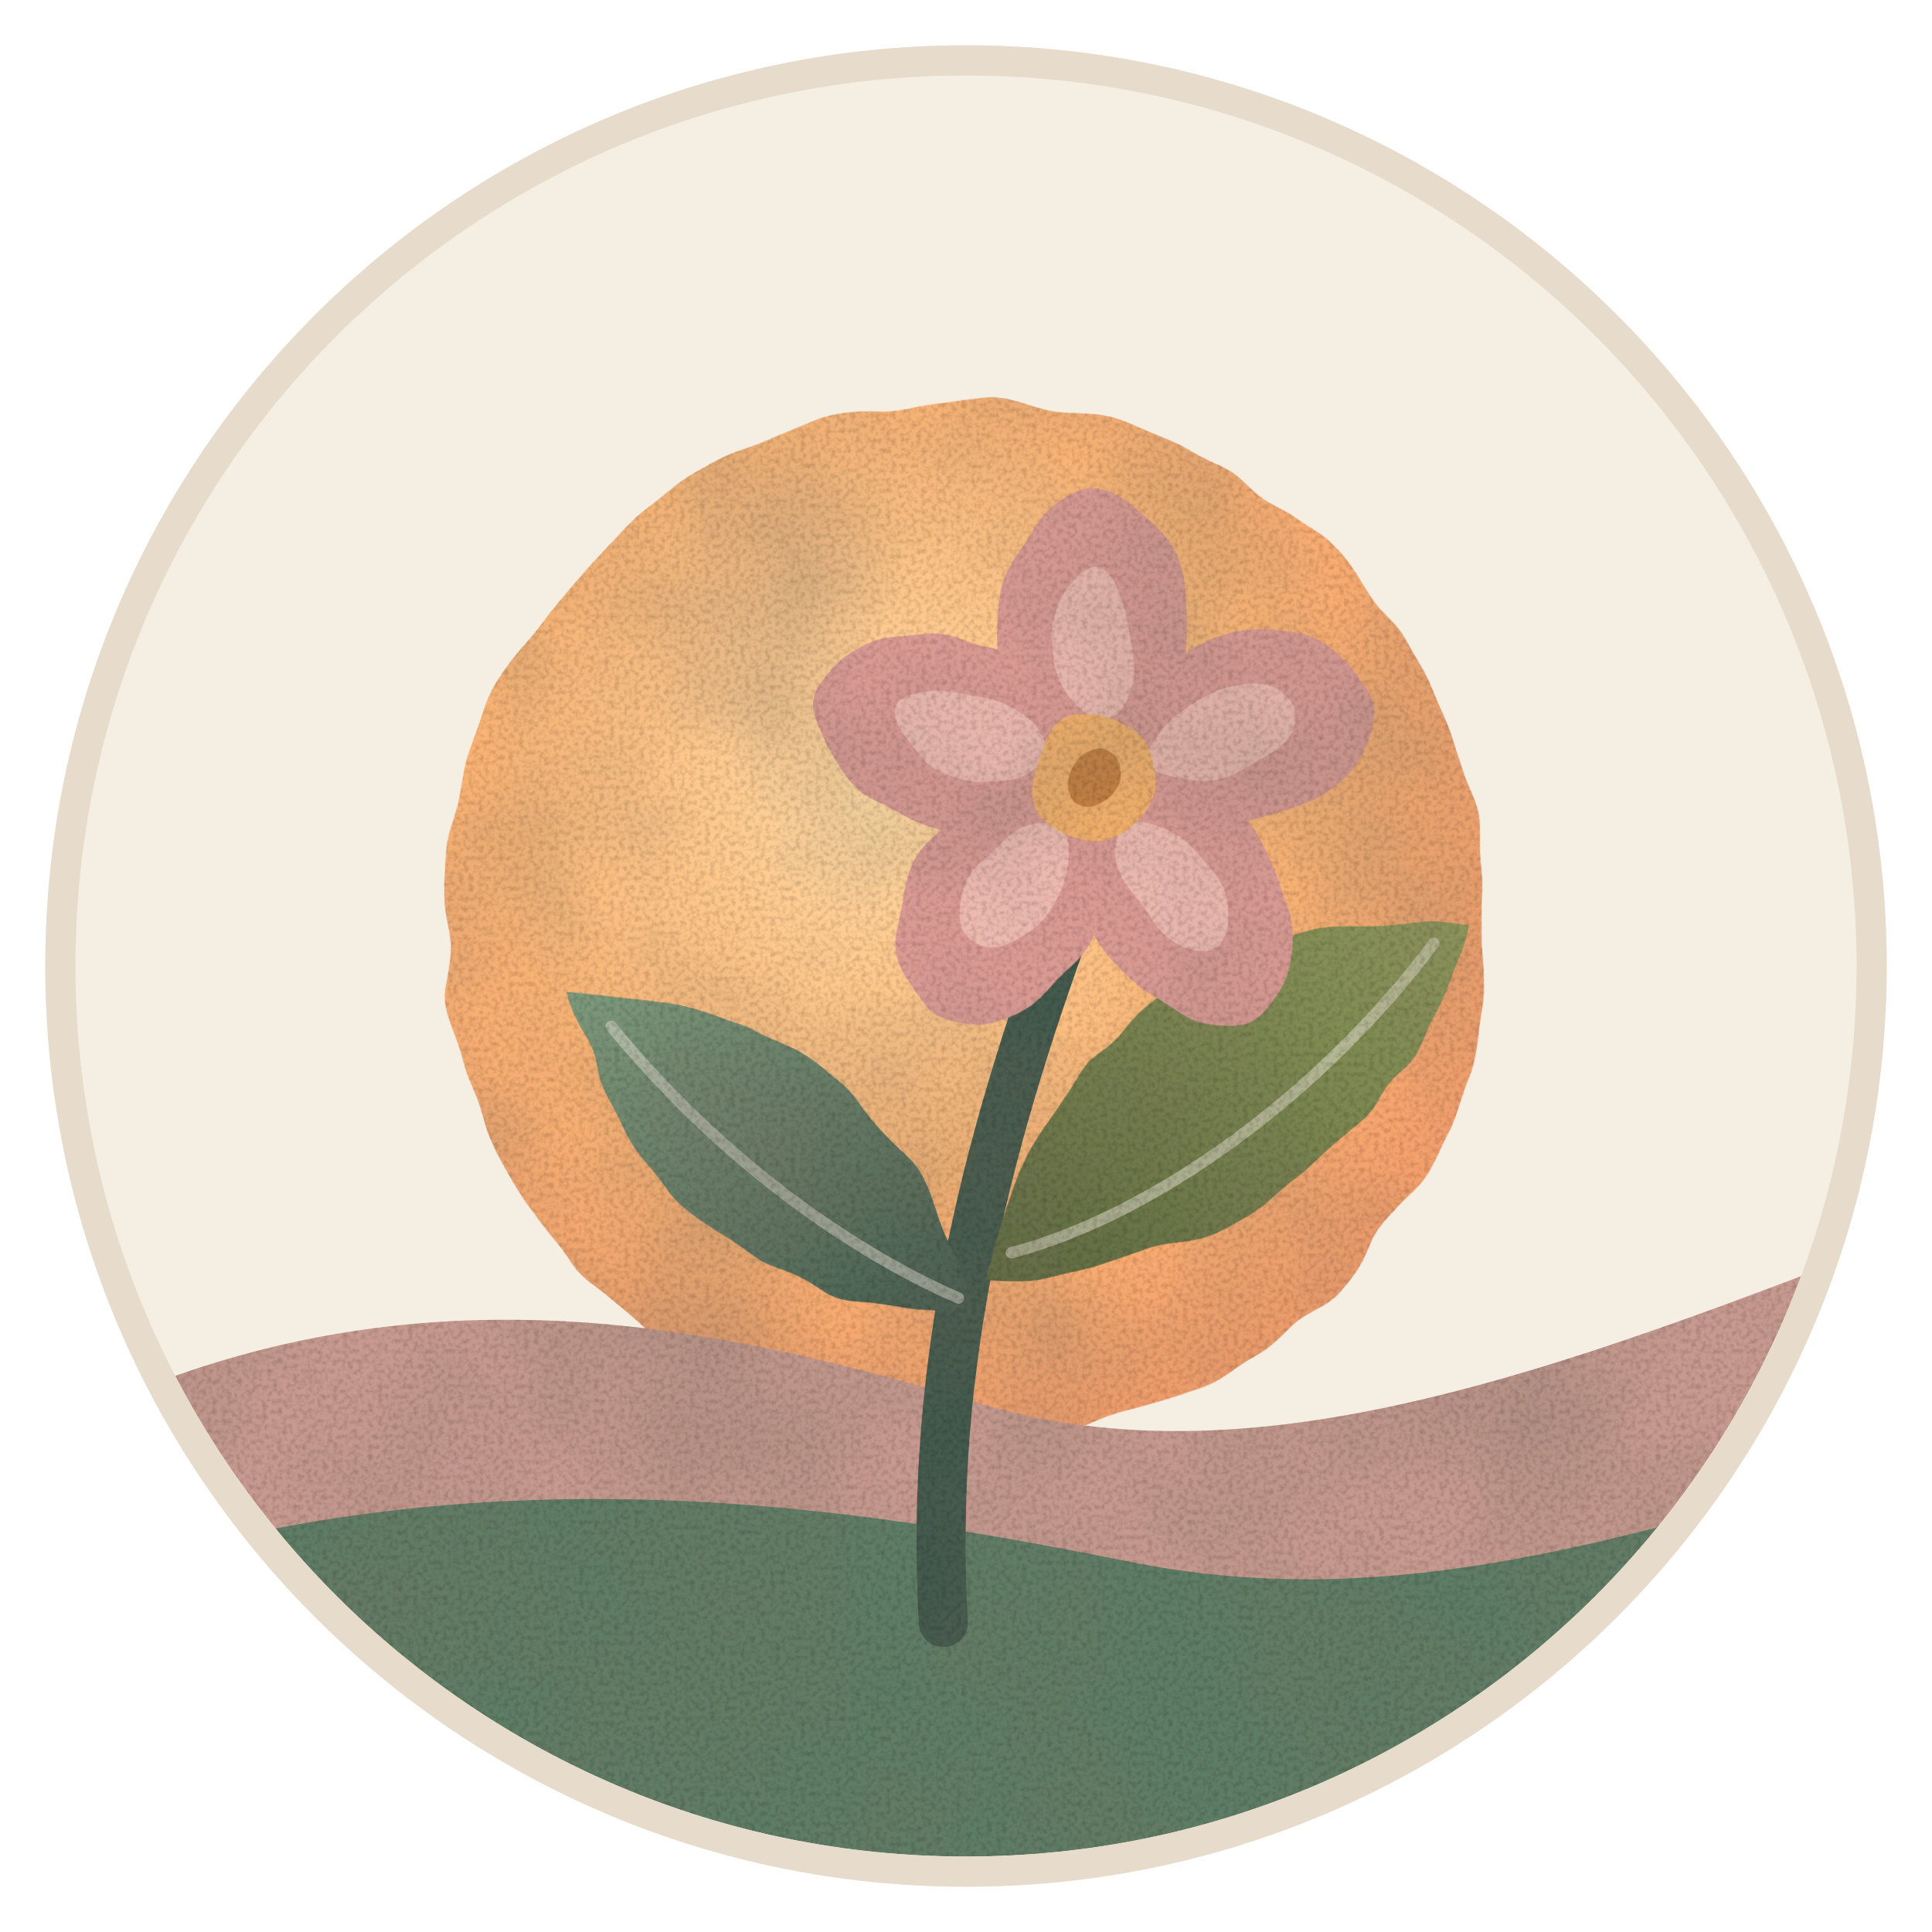
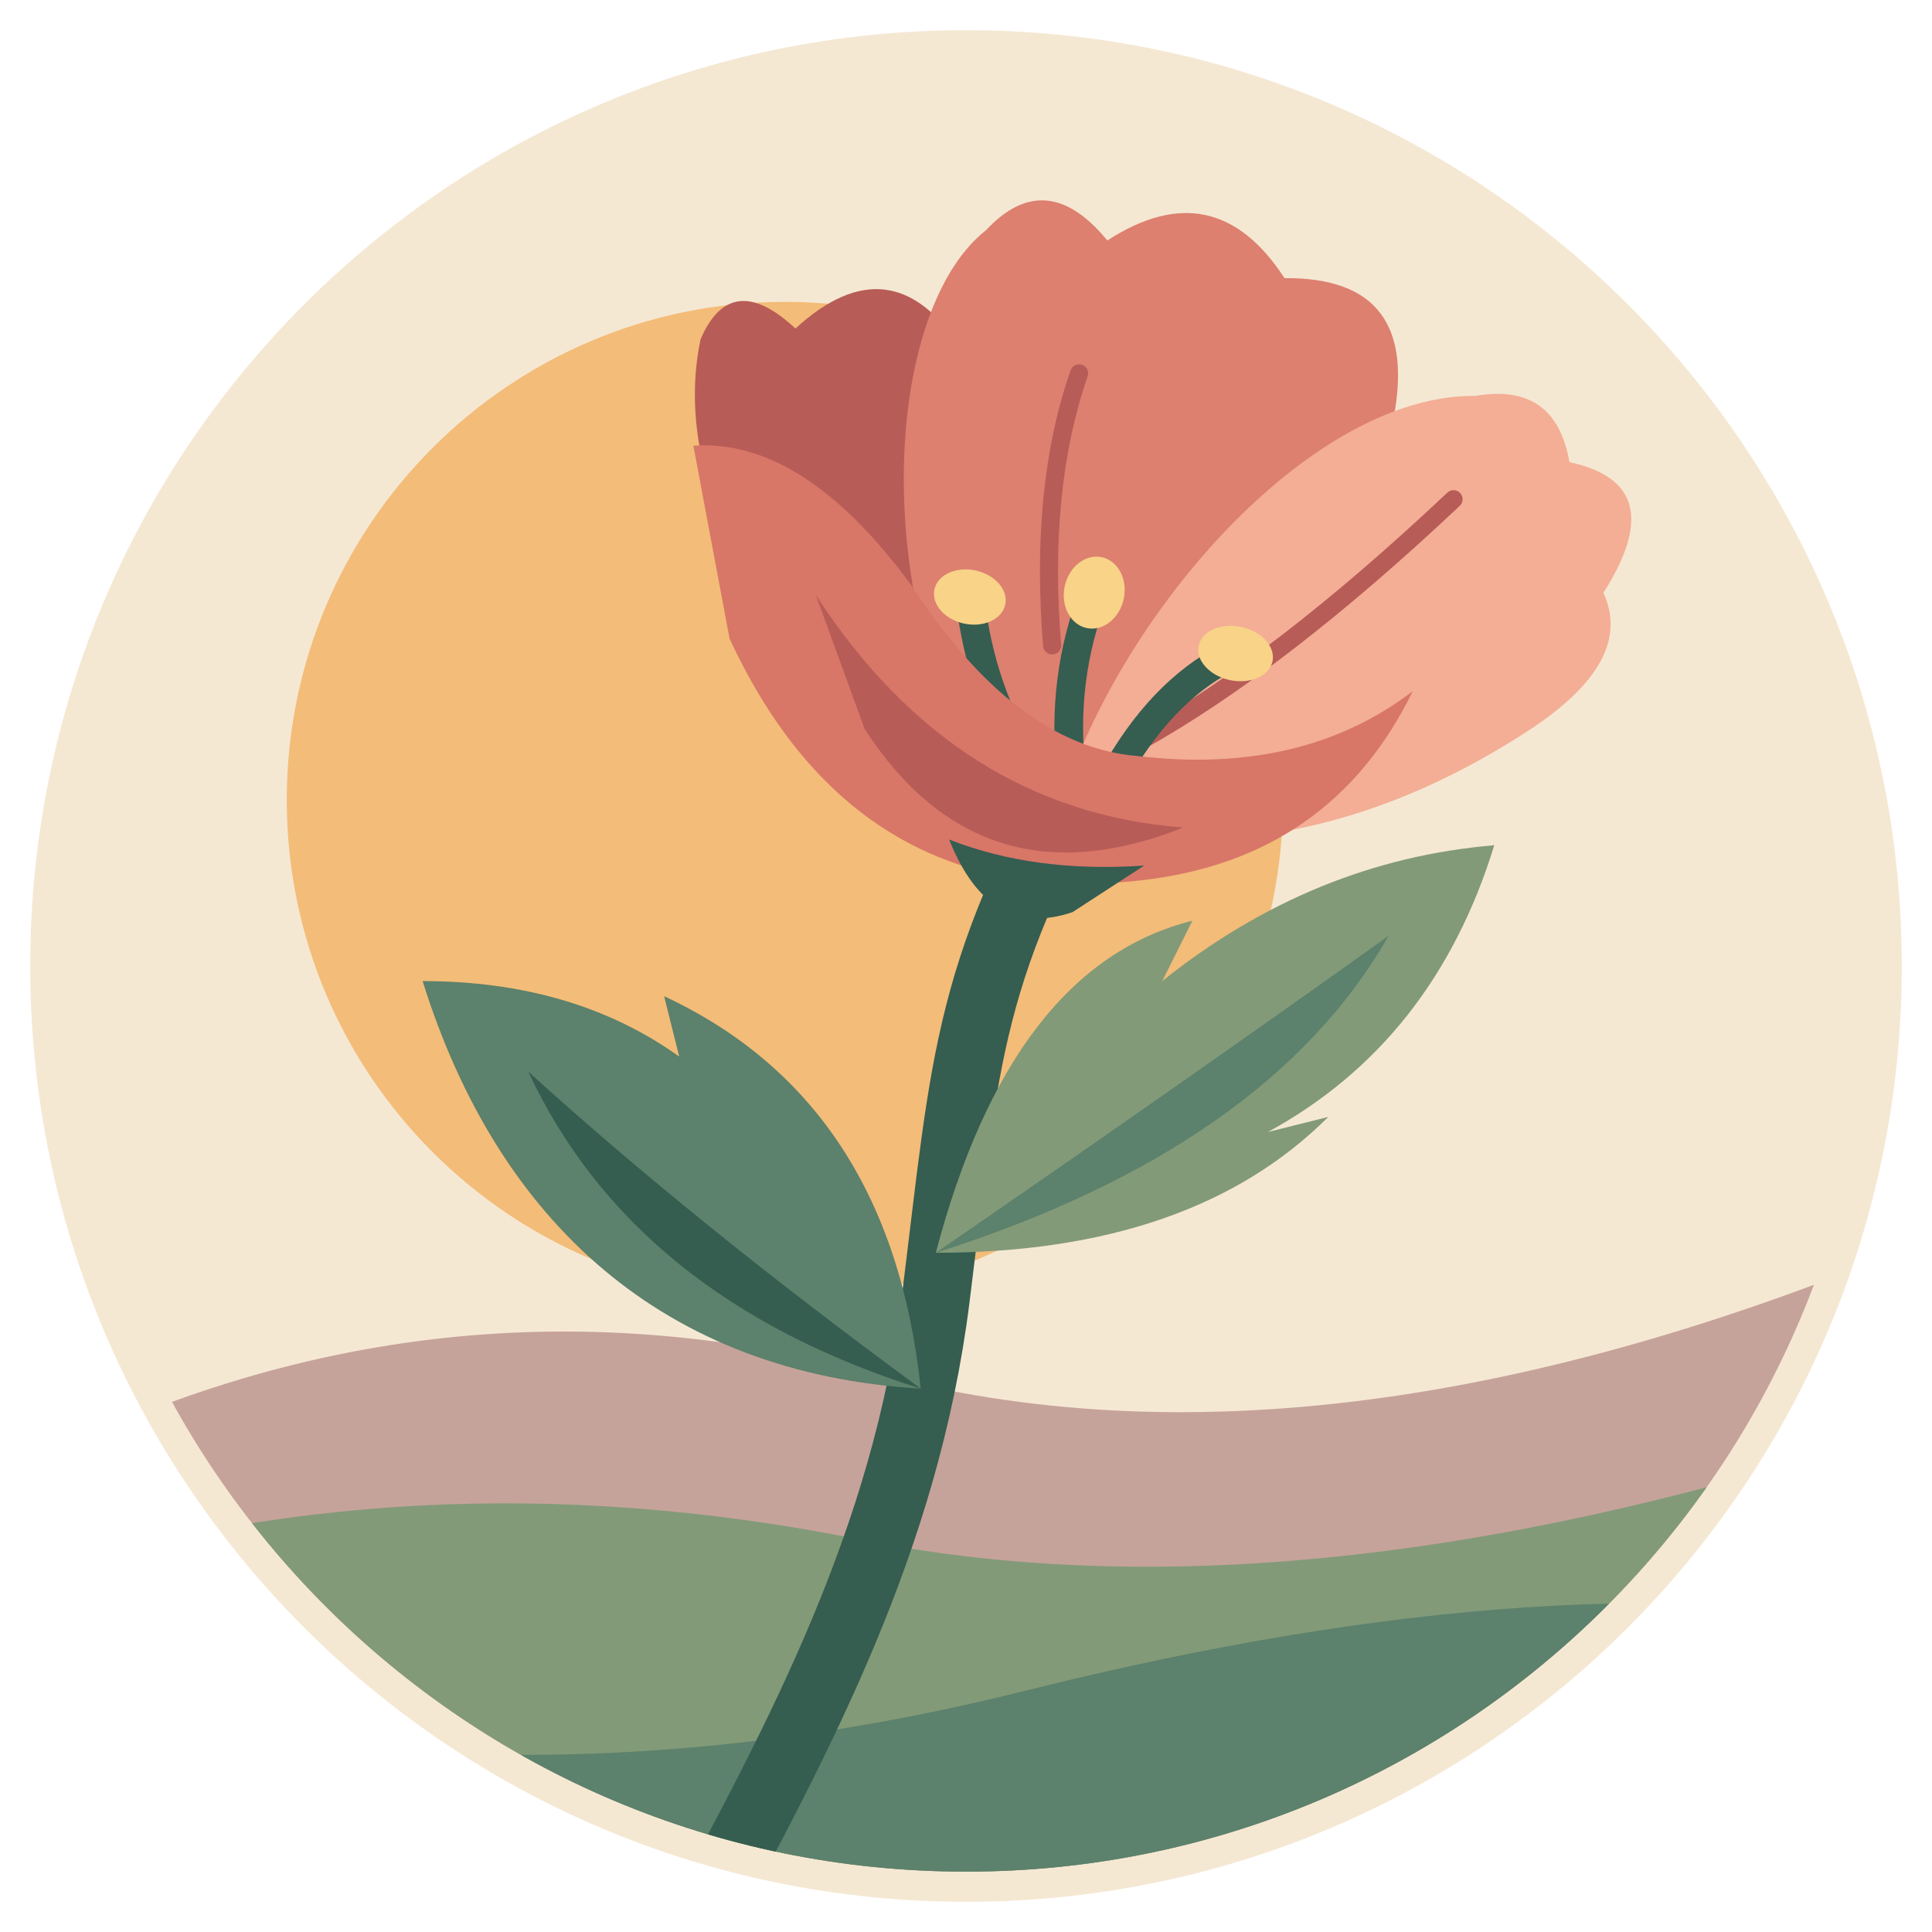
- <svg xmlns="http://www.w3.org/2000/svg" viewBox="0 0 512 512" width="512" height="512">
+ <svg xmlns="http://www.w3.org/2000/svg" width="512" height="512" viewBox="0 0 128 128">
  <defs>
-     <filter id="paint" x="-5%" y="-5%" width="110%" height="110%" color-interpolation-filters="sRGB">
-       <feTurbulence type="fractalNoise" baseFrequency="0.018" numOctaves="3" seed="3" result="mottle" />
-       <feColorMatrix in="mottle" type="matrix" values="0 0 0 0 0.5  0 0 0 0 0.47  0 0 0 0 0.44  0 0 0 -0.9 0.62" result="mottleA" />
-       <feComposite in="mottleA" in2="SourceAlpha" operator="in" result="mottleIn" />
-       <feBlend in="SourceGraphic" in2="mottleIn" mode="soft-light" result="pooled" />
-       <feTurbulence type="fractalNoise" baseFrequency="0.75" numOctaves="2" seed="7" result="noise" />
-       <feColorMatrix in="noise" type="matrix" values="0 0 0 0 0.55  0 0 0 0 0.52  0 0 0 0 0.48  0 0 0 -0.7 0.42" result="speck" />
-       <feComposite in="speck" in2="SourceAlpha" operator="in" result="grain" />
-       <feBlend in="pooled" in2="grain" mode="multiply" />
-     </filter>
-     <filter id="rough" x="-5%" y="-5%" width="110%" height="110%">
-       <feTurbulence type="fractalNoise" baseFrequency="0.035" numOctaves="2" seed="4" result="w" />
-       <feDisplacementMap in="SourceGraphic" in2="w" scale="7" xChannelSelector="R" yChannelSelector="G" />
-     </filter>
-     <radialGradient id="sun" cx="42%" cy="38%" r="70%">
-       <stop offset="0" stop-color="#FDD9A3" />
-       <stop offset="0.55" stop-color="#FCB575" />
-       <stop offset="1" stop-color="#F29A6A" />
-     </radialGradient>
-     <linearGradient id="leafA" x1="0" y1="0" x2="1" y2="1">
-       <stop offset="0" stop-color="#7E9C7E" />
-       <stop offset="1" stop-color="#435A4D" />
-     </linearGradient>
-     <linearGradient id="leafB" x1="1" y1="0" x2="0" y2="1">
-       <stop offset="0" stop-color="#8E9A5A" />
-       <stop offset="1" stop-color="#5F6A42" />
-     </linearGradient>
-     <clipPath id="disc">
-       <circle cx="256" cy="256" r="236" />
+     <clipPath id="meadow">
+       <circle cx="64" cy="64" r="60" />
    </clipPath>
  </defs>
-   <circle cx="256" cy="256" r="244" fill="#F4EEE3" />
-   <g clip-path="url(#disc)" filter="url(#paint)">
-     <circle cx="256" cy="244" r="138" fill="url(#sun)" filter="url(#rough)" />
-     <path d="M-10 392 C 90 330, 180 348, 260 372 S 430 356, 530 318 L 530 530 L -10 530 Z" fill="#C79A90" />
-     <path d="M-10 430 C 110 380, 220 398, 300 414 S 450 400, 530 380 L 530 530 L -10 530 Z" fill="#5E7D66" />
-   </g>
-   <g filter="url(#paint)">
-     <path d="M250 430 C 246 360, 262 300, 286 236" stroke="#435A4D" stroke-width="13" stroke-linecap="round" fill="none" />
-     <path d="M258 350 C 200 346, 160 312, 150 264 C 206 262, 248 294, 258 350 Z" fill="url(#leafA)" filter="url(#rough)" />
-     <path d="M262 338 C 326 338, 374 300, 390 244 C 322 240, 272 280, 262 338 Z" fill="url(#leafB)" filter="url(#rough)" />
-     <path d="M254 344 C 222 330, 188 304, 162 272" stroke="#F4EEE3" stroke-opacity="0.45" stroke-width="3" fill="none" stroke-linecap="round" />
-     <path d="M268 332 C 306 322, 350 290, 380 250" stroke="#F4EEE3" stroke-opacity="0.45" stroke-width="3" fill="none" stroke-linecap="round" />
-     <g transform="translate(290 206)" filter="url(#rough)">
-       <g fill="#D99A94">
-         <ellipse cx="0" cy="-40" rx="25" ry="36" />
-         <ellipse cx="0" cy="-40" rx="25" ry="36" transform="rotate(72)" />
-         <ellipse cx="0" cy="-40" rx="25" ry="36" transform="rotate(144)" />
-         <ellipse cx="0" cy="-40" rx="25" ry="36" transform="rotate(216)" />
-         <ellipse cx="0" cy="-40" rx="25" ry="36" transform="rotate(288)" />
+   <circle cx="64" cy="64" r="62" fill="#F5E8D3" />
+   <g clip-path="url(#meadow)">
+     <circle cx="52" cy="53" r="33" fill="#F3BC78" />
+     <path d="M0 98Q28 83 58 91T128 82V128H0Z" fill="#C6A39A" />
+     <path d="M0 105Q27 96 57 102T128 94V128H0Z" fill="#829A78" />
+     <path d="M0 111Q32 121 68 112T128 108V128H0Z" fill="#5C816C" />
+     <path d="M46 128C53 115 60 102 62 86S64 64 73 49" fill="none" stroke="#355D50" stroke-width="4.5" />
+     <path d="M61 92C44 91 33 81 28 65Q38 65 45 70L44 66Q59 73 61 92Z" fill="#5C816C" />
+     <path d="M61 92Q46 81 35 71Q42 86 61 92Z" fill="#355D50" />
+     <path d="M62 83Q67 64 79 61L77 65Q87 57 99 56Q95 69 84 75L88 74Q79 83 62 83Z" fill="#829A78" />
+     <path d="M62 83Q78 72 92 62Q84 76 62 83Z" fill="#5C816C" />
+     <g transform="translate(70 51) rotate(12)">
+       <path d="M0 2C-14 2-29-10-29-23Q-28-28-23-25Q-18-32-12-26Q-4-27 0-16Z" fill="#B85C57" />
+       <path d="M-7-1C-15-12-17-28-12-34Q-9-39-4-35Q2-41 8-35Q17-37 17-27C18-14 11-3 5 1Z" fill="#DD806F" />
+       <path d="M1 0C3-13 12-28 22-30Q27-32 29-27Q36-27 33-19Q36-15 30-9Q20 1 8 3Z" fill="#F3AE95" />
+       <path d="M5-3Q13-10 22-23M-2-8Q-5-18-4-26" fill="none" stroke="#B85C57" stroke-width="1.2" stroke-linecap="round" />
+       <path d="M-2 0Q-6-4-8-10M1 0Q-1-6 0-12M4-1Q6-7 10-10" fill="none" stroke="#355D50" stroke-width="1.9" stroke-linecap="round" />
+       <g fill="#F8D388">
+         <ellipse cx="-8" cy="-10" rx="2.4" ry="1.8" />
+         <ellipse cy="-12" rx="2" ry="2.4" />
+         <ellipse cx="10" cy="-10" rx="2.5" ry="1.8" />
      </g>
-       <g fill="#F2C2B8" opacity="0.8">
-         <ellipse cx="0" cy="-36" rx="11" ry="20" />
-         <ellipse cx="0" cy="-36" rx="11" ry="20" transform="rotate(72)" />
-         <ellipse cx="0" cy="-36" rx="11" ry="20" transform="rotate(144)" />
-         <ellipse cx="0" cy="-36" rx="11" ry="20" transform="rotate(216)" />
-         <ellipse cx="0" cy="-36" rx="11" ry="20" transform="rotate(288)" />
-       </g>
-       <circle r="17" fill="#F6B26B" />
-       <circle r="8" fill="#C9803F" />
+       <path d="M-28-16Q-21-18-12-10Q-3-1 5-2Q16-3 22-10Q19 2 7 6Q-11 12-23-4Z" fill="#D87668" />
+       <path d="M-18-8Q-6 4 9 2Q-3 10-13 0Z" fill="#B85C57" />
+       <path d="M-6 6Q0 7 7 5L3 9Q-2 12-6 6Z" fill="#355D50" />
    </g>
  </g>
-   <circle cx="256" cy="256" r="240" fill="none" stroke="#E7DCCB" stroke-width="8" />
</svg>
